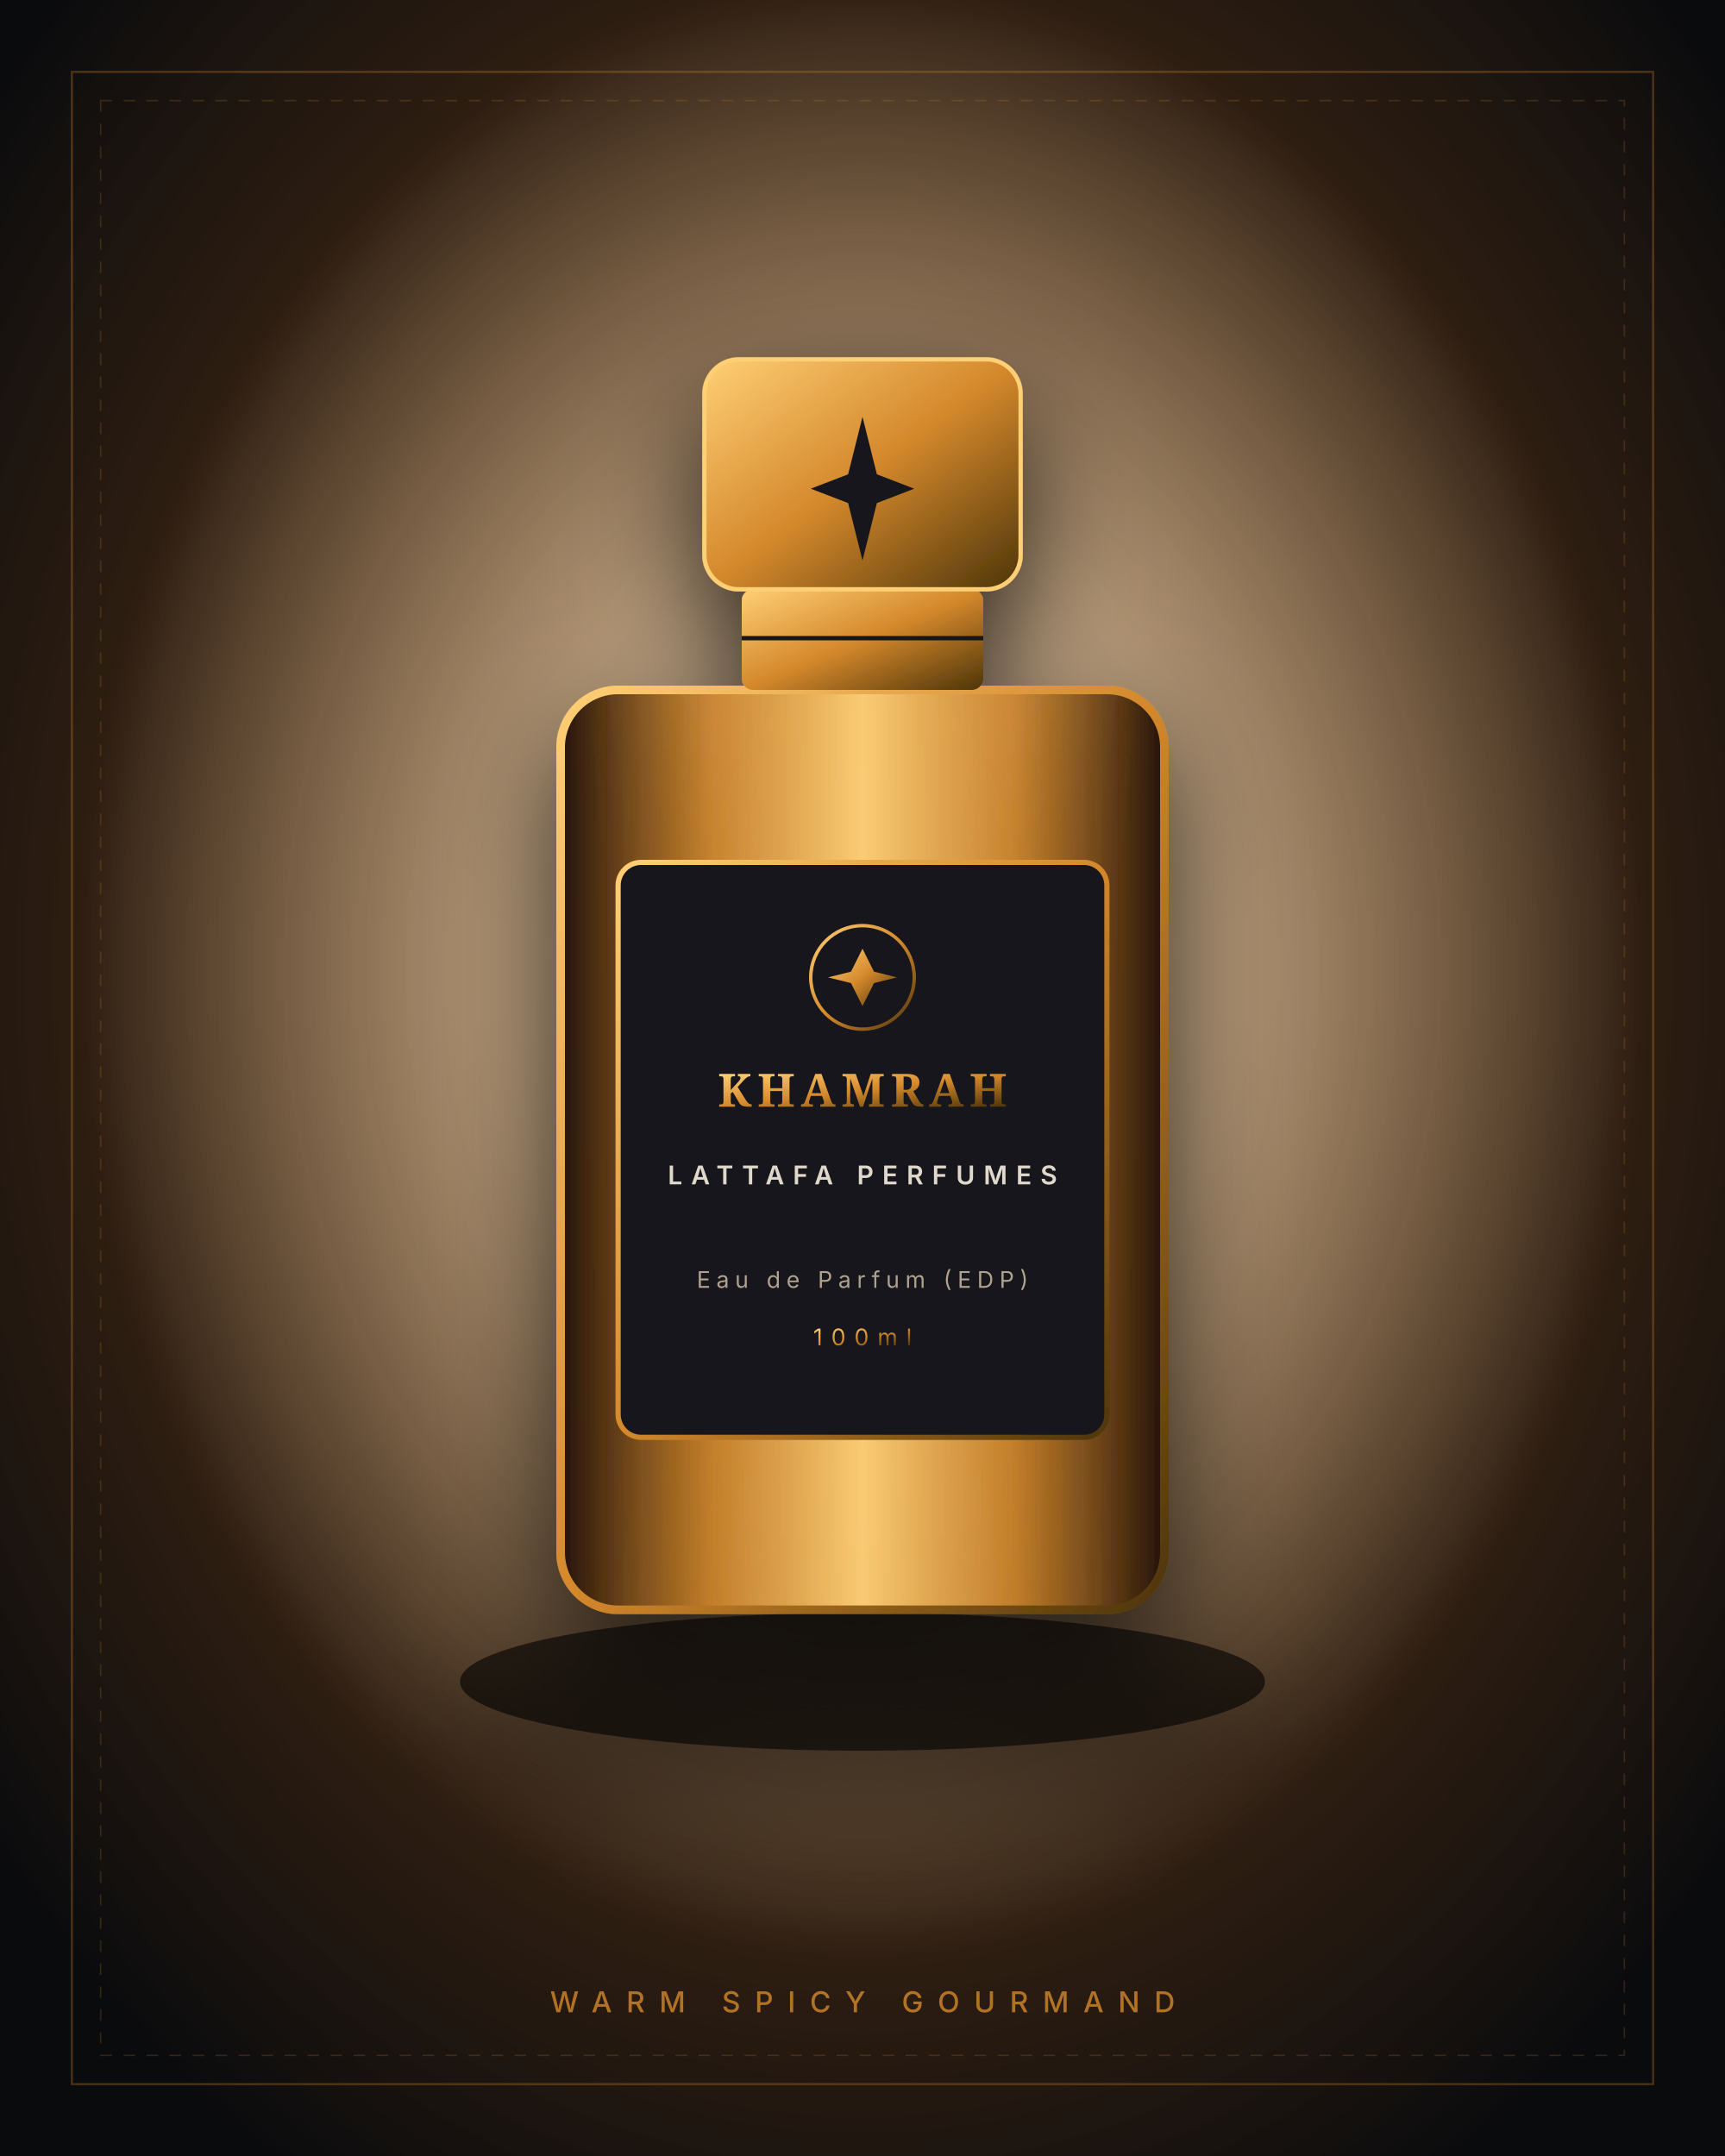
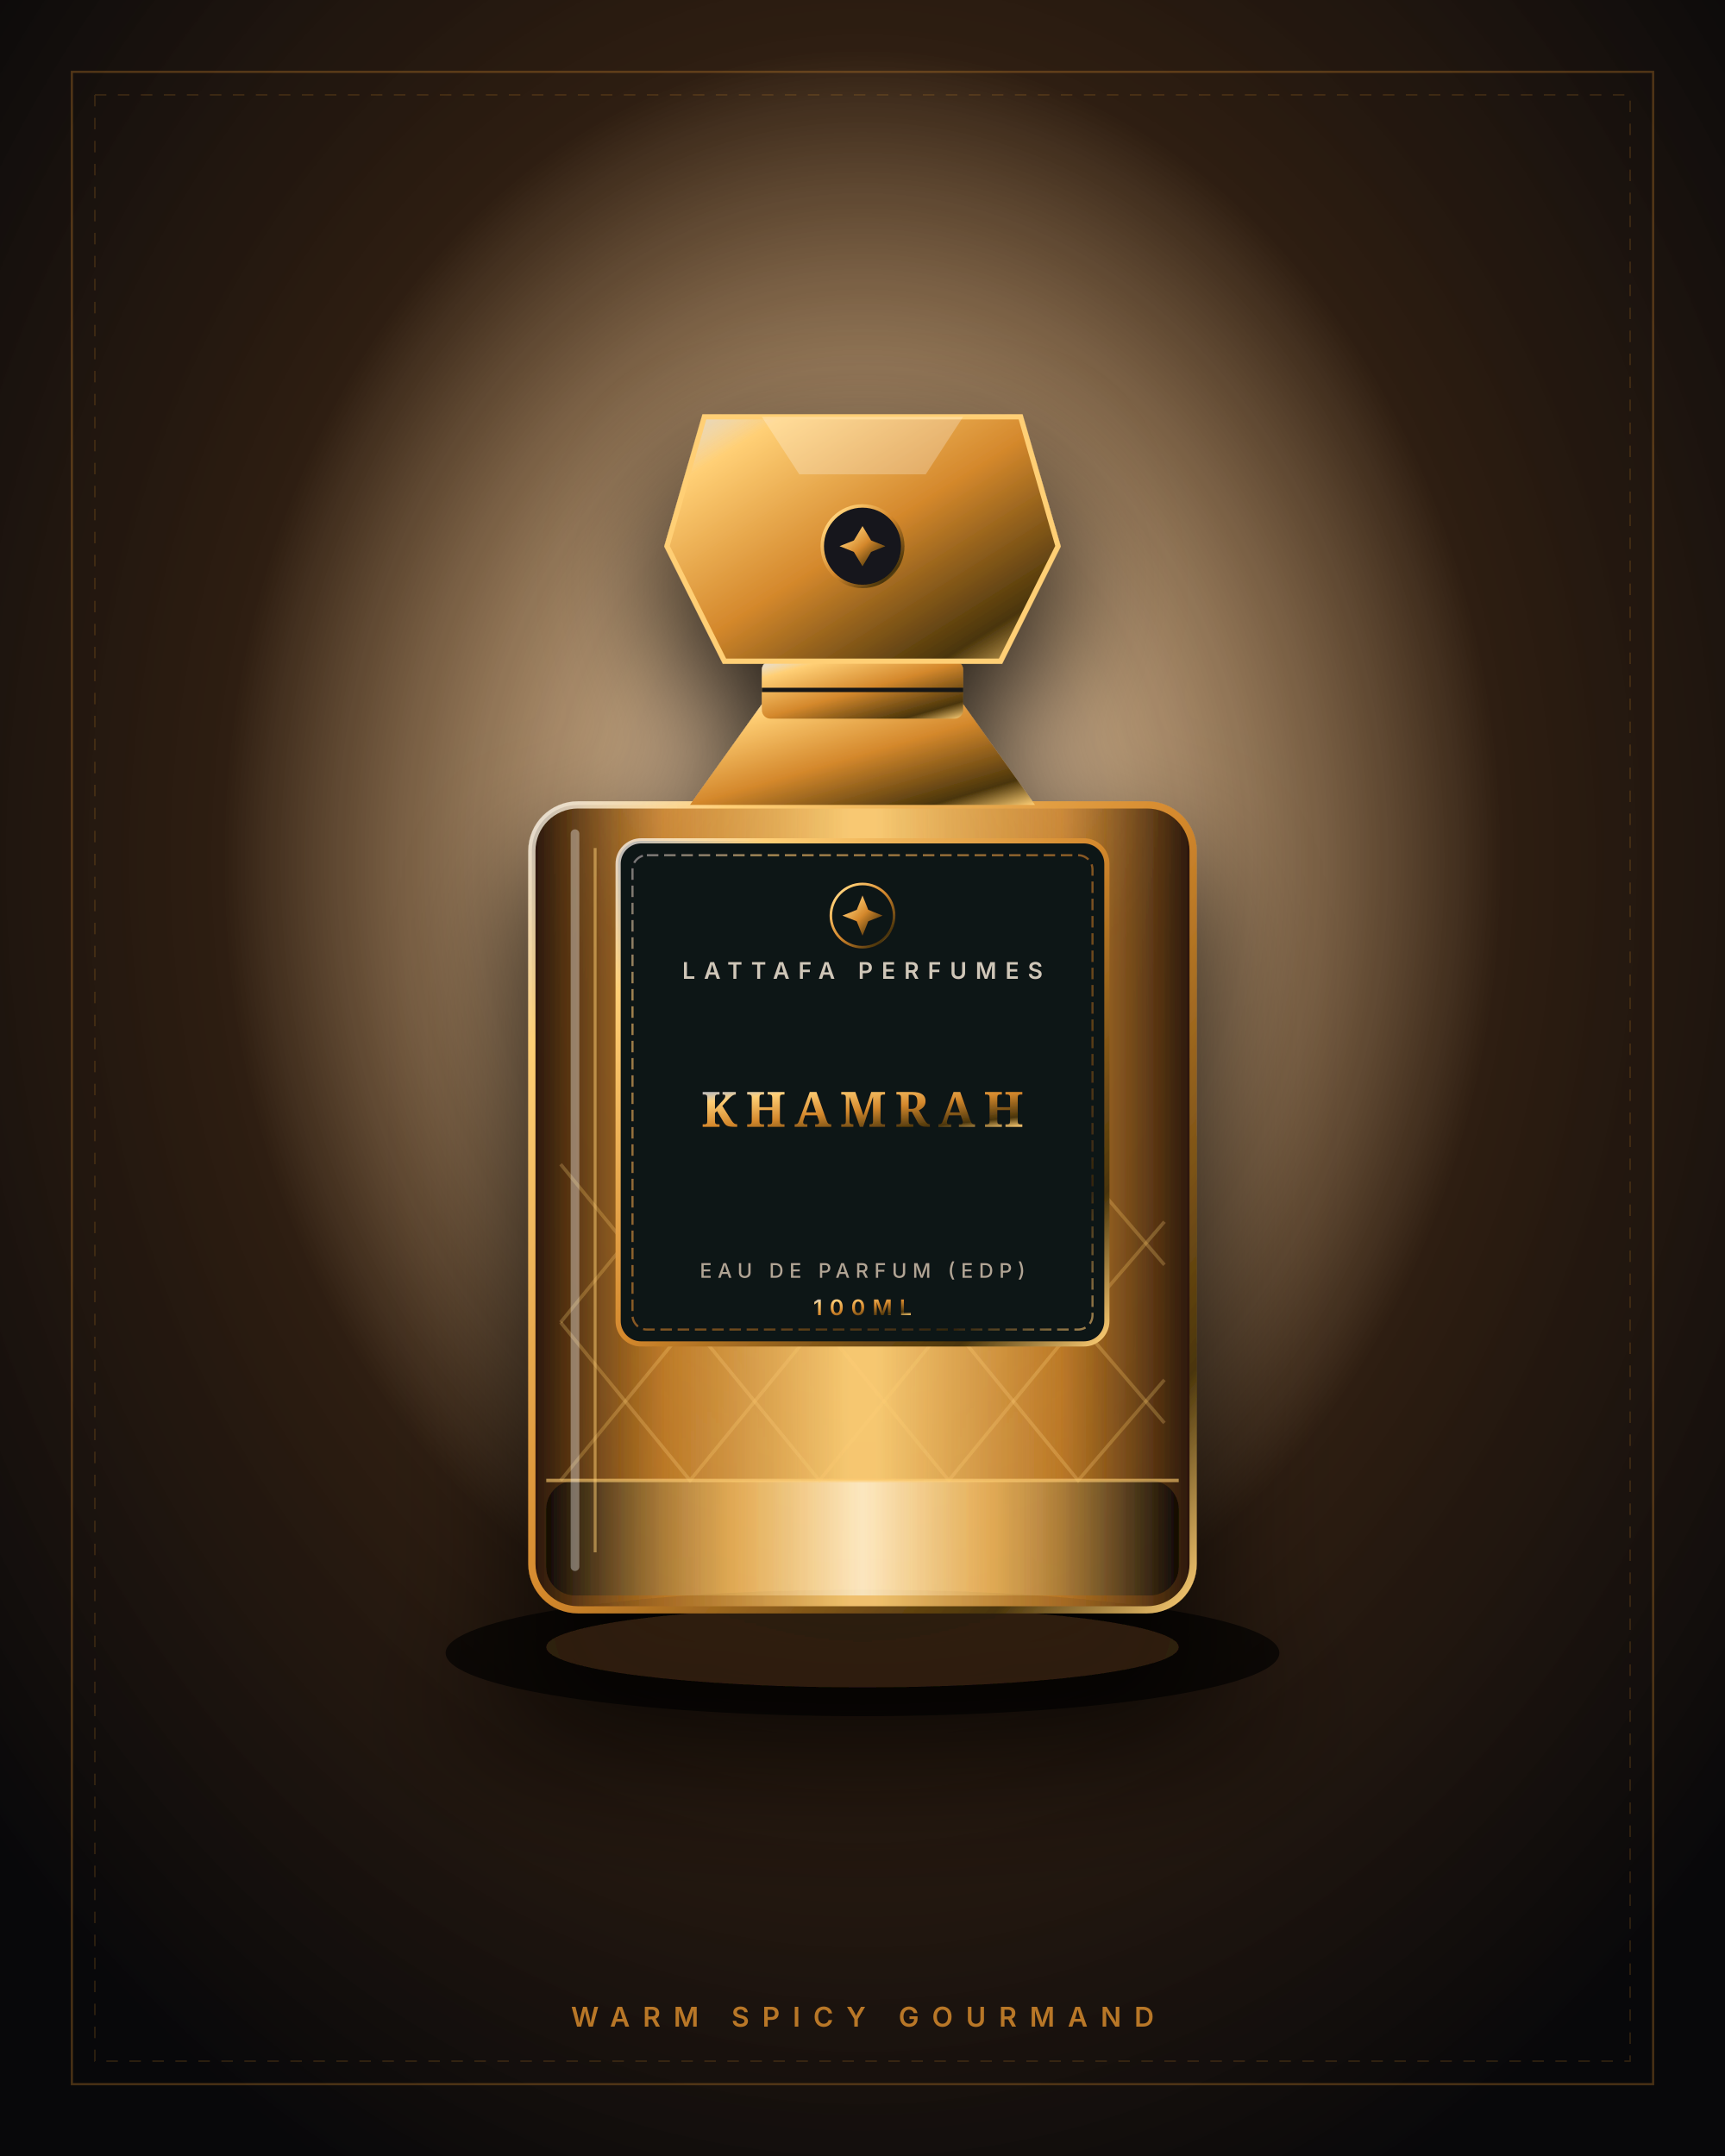
<svg xmlns="http://www.w3.org/2000/svg" viewBox="0 0 600 750" width="600" height="750">
  <defs>
-     <radialGradient id="ambG" cx="50%" cy="45%" r="65%">
-       <stop offset="0%" stop-color="#d4882c" stop-opacity="0.25" />
-       <stop offset="70%" stop-color="#241306" stop-opacity="0.95" />
-       <stop offset="100%" stop-color="#0a0b0d" />
+     <radialGradient id="ambG" cx="50%" cy="40%" r="68%">
+       <stop offset="0%" stop-color="#d4882c" stop-opacity="0.32" />
+       <stop offset="55%" stop-color="#241306" stop-opacity="0.95" />
+       <stop offset="100%" stop-color="#08080a" />
    </radialGradient>
    <linearGradient id="metalG" x1="0%" y1="0%" x2="100%" y2="100%">
-       <stop offset="0%" stop-color="#ffcf75" />
+       <stop offset="0%" stop-color="#ffffff" stop-opacity="0.7" />
+       <stop offset="15%" stop-color="#ffcf75" />
      <stop offset="50%" stop-color="#d4882c" />
-       <stop offset="100%" stop-color="#4d3509" />
+       <stop offset="85%" stop-color="#4a350b" />
+       <stop offset="100%" stop-color="#ffcf75" />
    </linearGradient>
    <linearGradient id="bodyG" x1="0%" y1="0%" x2="100%" y2="0%">
      <stop offset="0%" stop-color="#241306" />
-       <stop offset="25%" stop-color="#d4882c" stop-opacity="0.8" />
-       <stop offset="50%" stop-color="#ffcf75" stop-opacity="0.95" />
-       <stop offset="75%" stop-color="#d4882c" stop-opacity="0.8" />
+       <stop offset="20%" stop-color="#d4882c" stop-opacity="0.75" />
+       <stop offset="48%" stop-color="#ffcf75" stop-opacity="0.92" />
+       <stop offset="52%" stop-color="#ffcf75" stop-opacity="0.92" />
+       <stop offset="80%" stop-color="#d4882c" stop-opacity="0.75" />
      <stop offset="100%" stop-color="#241306" />
    </linearGradient>
-     <filter id="dropShadow" x="-20%" y="-20%" width="140%" height="140%">
-       <feDropShadow dx="0" dy="16" stdDeviation="20" flood-color="#000000" flood-opacity="0.75" />
+     <linearGradient id="baseG" x1="0%" y1="0%" x2="100%" y2="0%">
+       <stop offset="0%" stop-color="#000000" stop-opacity="0.8" />
+       <stop offset="30%" stop-color="#ffcf75" stop-opacity="0.4" />
+       <stop offset="50%" stop-color="#ffffff" stop-opacity="0.6" />
+       <stop offset="70%" stop-color="#ffcf75" stop-opacity="0.4" />
+       <stop offset="100%" stop-color="#000000" stop-opacity="0.8" />
+     </linearGradient>
+     <filter id="flaconShadow" x="-30%" y="-20%" width="160%" height="150%">
+       <feDropShadow dx="0" dy="20" stdDeviation="22" flood-color="#000000" flood-opacity="0.85" />
    </filter>
  </defs>
  <rect width="600" height="750" fill="url(#ambG)" />
-   <rect x="25" y="25" width="550" height="700" fill="none" stroke="#d4882c" stroke-width="0.75" opacity="0.3" />
-   <rect x="35" y="35" width="530" height="680" fill="none" stroke="#d4882c" stroke-width="0.5" stroke-dasharray="4,4" opacity="0.2" />
-   <g transform="translate(300, 360)" filter="url(#dropShadow)">
-     <ellipse cx="0" cy="225" rx="140" ry="24" fill="#000000" opacity="0.6" />
-     <rect x="-105" y="-120" width="210" height="320" rx="20" fill="url(#bodyG)" stroke="url(#metalG)" stroke-width="3" />
-     <rect x="-85" y="-60" width="170" height="200" rx="8" fill="#14151a" stroke="url(#metalG)" stroke-width="1.8" />
-     <circle cx="0" cy="-20" r="18" fill="none" stroke="url(#metalG)" stroke-width="1.2" />
-     <polygon points="0,-30 4,-22 12,-20 4,-18 0,-10 -4,-18 -12,-20 -4,-22" fill="url(#metalG)" />
-     <text x="0" y="25" font-family="'Cinzel', 'Playfair Display', serif" font-size="16" font-weight="700" letter-spacing="2" fill="url(#metalG)" text-anchor="middle">KHAMRAH</text>
-     <text x="0" y="52" font-family="'Inter', sans-serif" font-size="9" font-weight="600" letter-spacing="3" fill="#dfd8cb" text-anchor="middle">LATTAFA PERFUMES</text>
-     <line x1="-50" y1="68" x2="50" y2="68" stroke="url(#metalG)" stroke-width="0.8" opacity="0.6" />
-     <text x="0" y="88" font-family="'Inter', sans-serif" font-size="8" letter-spacing="2" fill="#aea28e" text-anchor="middle">Eau de Parfum (EDP)</text>
-     <text x="0" y="108" font-family="'Inter', sans-serif" font-size="8" letter-spacing="3" fill="url(#metalG)" text-anchor="middle">100ml</text>
-     <rect x="-42" y="-155" width="84" height="35" rx="4" fill="url(#metalG)" />
-     <line x1="-42" y1="-138" x2="42" y2="-138" stroke="#121316" stroke-width="1.5" />
-     <rect x="-55" y="-235" width="110" height="80" rx="12" fill="url(#metalG)" stroke="#ffcf75" stroke-width="1.5" />
-     <polygon points="0,-215 5,-195 18,-190 5,-185 0,-165 -5,-185 -18,-190 -5,-195" fill="#15161a" />
+   <rect x="25" y="25" width="550" height="700" fill="none" stroke="#d4882c" stroke-width="0.75" opacity="0.32" />
+   <rect x="33" y="33" width="534" height="684" fill="none" stroke="#d4882c" stroke-width="0.5" stroke-dasharray="4,4" opacity="0.2" />
+   <g transform="translate(300, 365)" filter="url(#flaconShadow)">
+     <ellipse cx="0" cy="210" rx="145" ry="22" fill="#000000" opacity="0.65" />
+     <ellipse cx="0" cy="208" rx="110" ry="14" fill="#d4882c" opacity="0.18" />
+     <rect x="-115" y="-85" width="230" height="280" rx="16" fill="url(#bodyG)" stroke="url(#metalG)" stroke-width="2.5" />
+     <rect x="-110" y="150" width="220" height="40" rx="10" fill="url(#baseG)" opacity="0.9" />
+     <line x1="-110" y1="150" x2="110" y2="150" stroke="#ffcf75" stroke-width="1.2" opacity="0.6" />
+     <path d="M-105,40 L-60,95 L-15,40 L30,95 L75,40 L105,75" fill="none" stroke="#ffcf75" stroke-width="1.2" opacity="0.25" />
+     <path d="M-105,95 L-60,40 L-15,95 L30,40 L75,95 L105,60" fill="none" stroke="#ffcf75" stroke-width="1.2" opacity="0.25" />
+     <path d="M-105,95 L-60,150 L-15,95 L30,150 L75,95 L105,130" fill="none" stroke="#ffcf75" stroke-width="1.2" opacity="0.25" />
+     <path d="M-105,150 L-60,95 L-15,150 L30,95 L75,150 L105,115" fill="none" stroke="#ffcf75" stroke-width="1.2" opacity="0.25" />
+     <line x1="-100" y1="-75" x2="-100" y2="180" stroke="#ffffff" stroke-width="3" stroke-linecap="round" opacity="0.35" />
+     <line x1="-93" y1="-70" x2="-93" y2="175" stroke="#ffcf75" stroke-width="1" opacity="0.5" />
+     <rect x="-85.0" y="-72.5" width="170" height="175" rx="8" fill="#111216" stroke="url(#metalG)" stroke-width="1.8" />
+     <rect x="-80.0" y="-67.5" width="160" height="165" rx="5" fill="none" stroke="url(#metalG)" stroke-width="0.75" stroke-dasharray="4,2" opacity="0.6" />
+     <g transform="translate(0, -46.5)">
+       <circle cx="0" cy="0" r="11" fill="none" stroke="url(#metalG)" stroke-width="0.9" />
+       <polygon points="0,-7 2,-2 7,0 2,2 0,7 -2,2 -7,0 -2,-2" fill="url(#metalG)" />
+     </g>
+     <text x="0" y="-24.5" font-family="'Inter', -apple-system, sans-serif" font-size="8" font-weight="600" letter-spacing="3" fill="#cfc7b8" text-anchor="middle">LATTAFA PERFUMES</text>
+     <line x1="-65.0" y1="-16.5" x2="65.0" y2="-16.5" stroke="url(#metalG)" stroke-width="0.6" opacity="0.5" />
+     <text x="0" y="27" font-family="'Cinzel', 'Playfair Display', 'Georgia', serif" font-size="17" font-weight="700" letter-spacing="3" fill="url(#metalG)" text-anchor="middle">KHAMRAH</text>
+     <line x1="-61.0" y1="64.5" x2="61.0" y2="64.5" stroke="url(#metalG)" stroke-width="0.6" opacity="0.5" />
+     <text x="0" y="79.5" font-family="'Inter', -apple-system, sans-serif" font-size="7" font-weight="500" letter-spacing="2" fill="#b0a594" text-anchor="middle">EAU DE PARFUM (EDP)</text>
+     <text x="0" y="92.5" font-family="'Inter', -apple-system, sans-serif" font-size="7.5" font-weight="600" letter-spacing="2.5" fill="url(#metalG)" text-anchor="middle">100ML</text>
+     <path d="M-60,-85 L-35,-120 L35,-120 L60,-85 Z" fill="url(#metalG)" />
+     <rect x="-35" y="-135" width="70" height="20" rx="3" fill="url(#metalG)" />
+     <line x1="-35" y1="-125" x2="35" y2="-125" stroke="#121316" stroke-width="1.5" />
+     <polygon points="-55,-220 55,-220 68,-175 48,-135 -48,-135 -68,-175" fill="url(#metalG)" stroke="#ffcf75" stroke-width="1.8" />
+     <polygon points="-35,-220 35,-220 22,-200 -22,-200" fill="#ffffff" opacity="0.25" />
+     <circle cx="0" cy="-175" r="14" fill="#14151a" stroke="url(#metalG)" stroke-width="1.2" />
+     <polygon points="0,-182 3,-177 8,-175 3,-173 0,-168 -3,-173 -8,-175 -3,-177" fill="url(#metalG)" />
  </g>
-   <text x="300" y="700" font-family="'Inter', sans-serif" font-size="10" font-weight="500" letter-spacing="5" fill="#d4882c" opacity="0.8" text-anchor="middle">WARM SPICY GOURMAND</text>
+   <text x="300" y="705" font-family="'Inter', -apple-system, sans-serif" font-size="9.5" font-weight="600" letter-spacing="4.5" fill="#d4882c" opacity="0.85" text-anchor="middle">WARM SPICY GOURMAND</text>
</svg>
